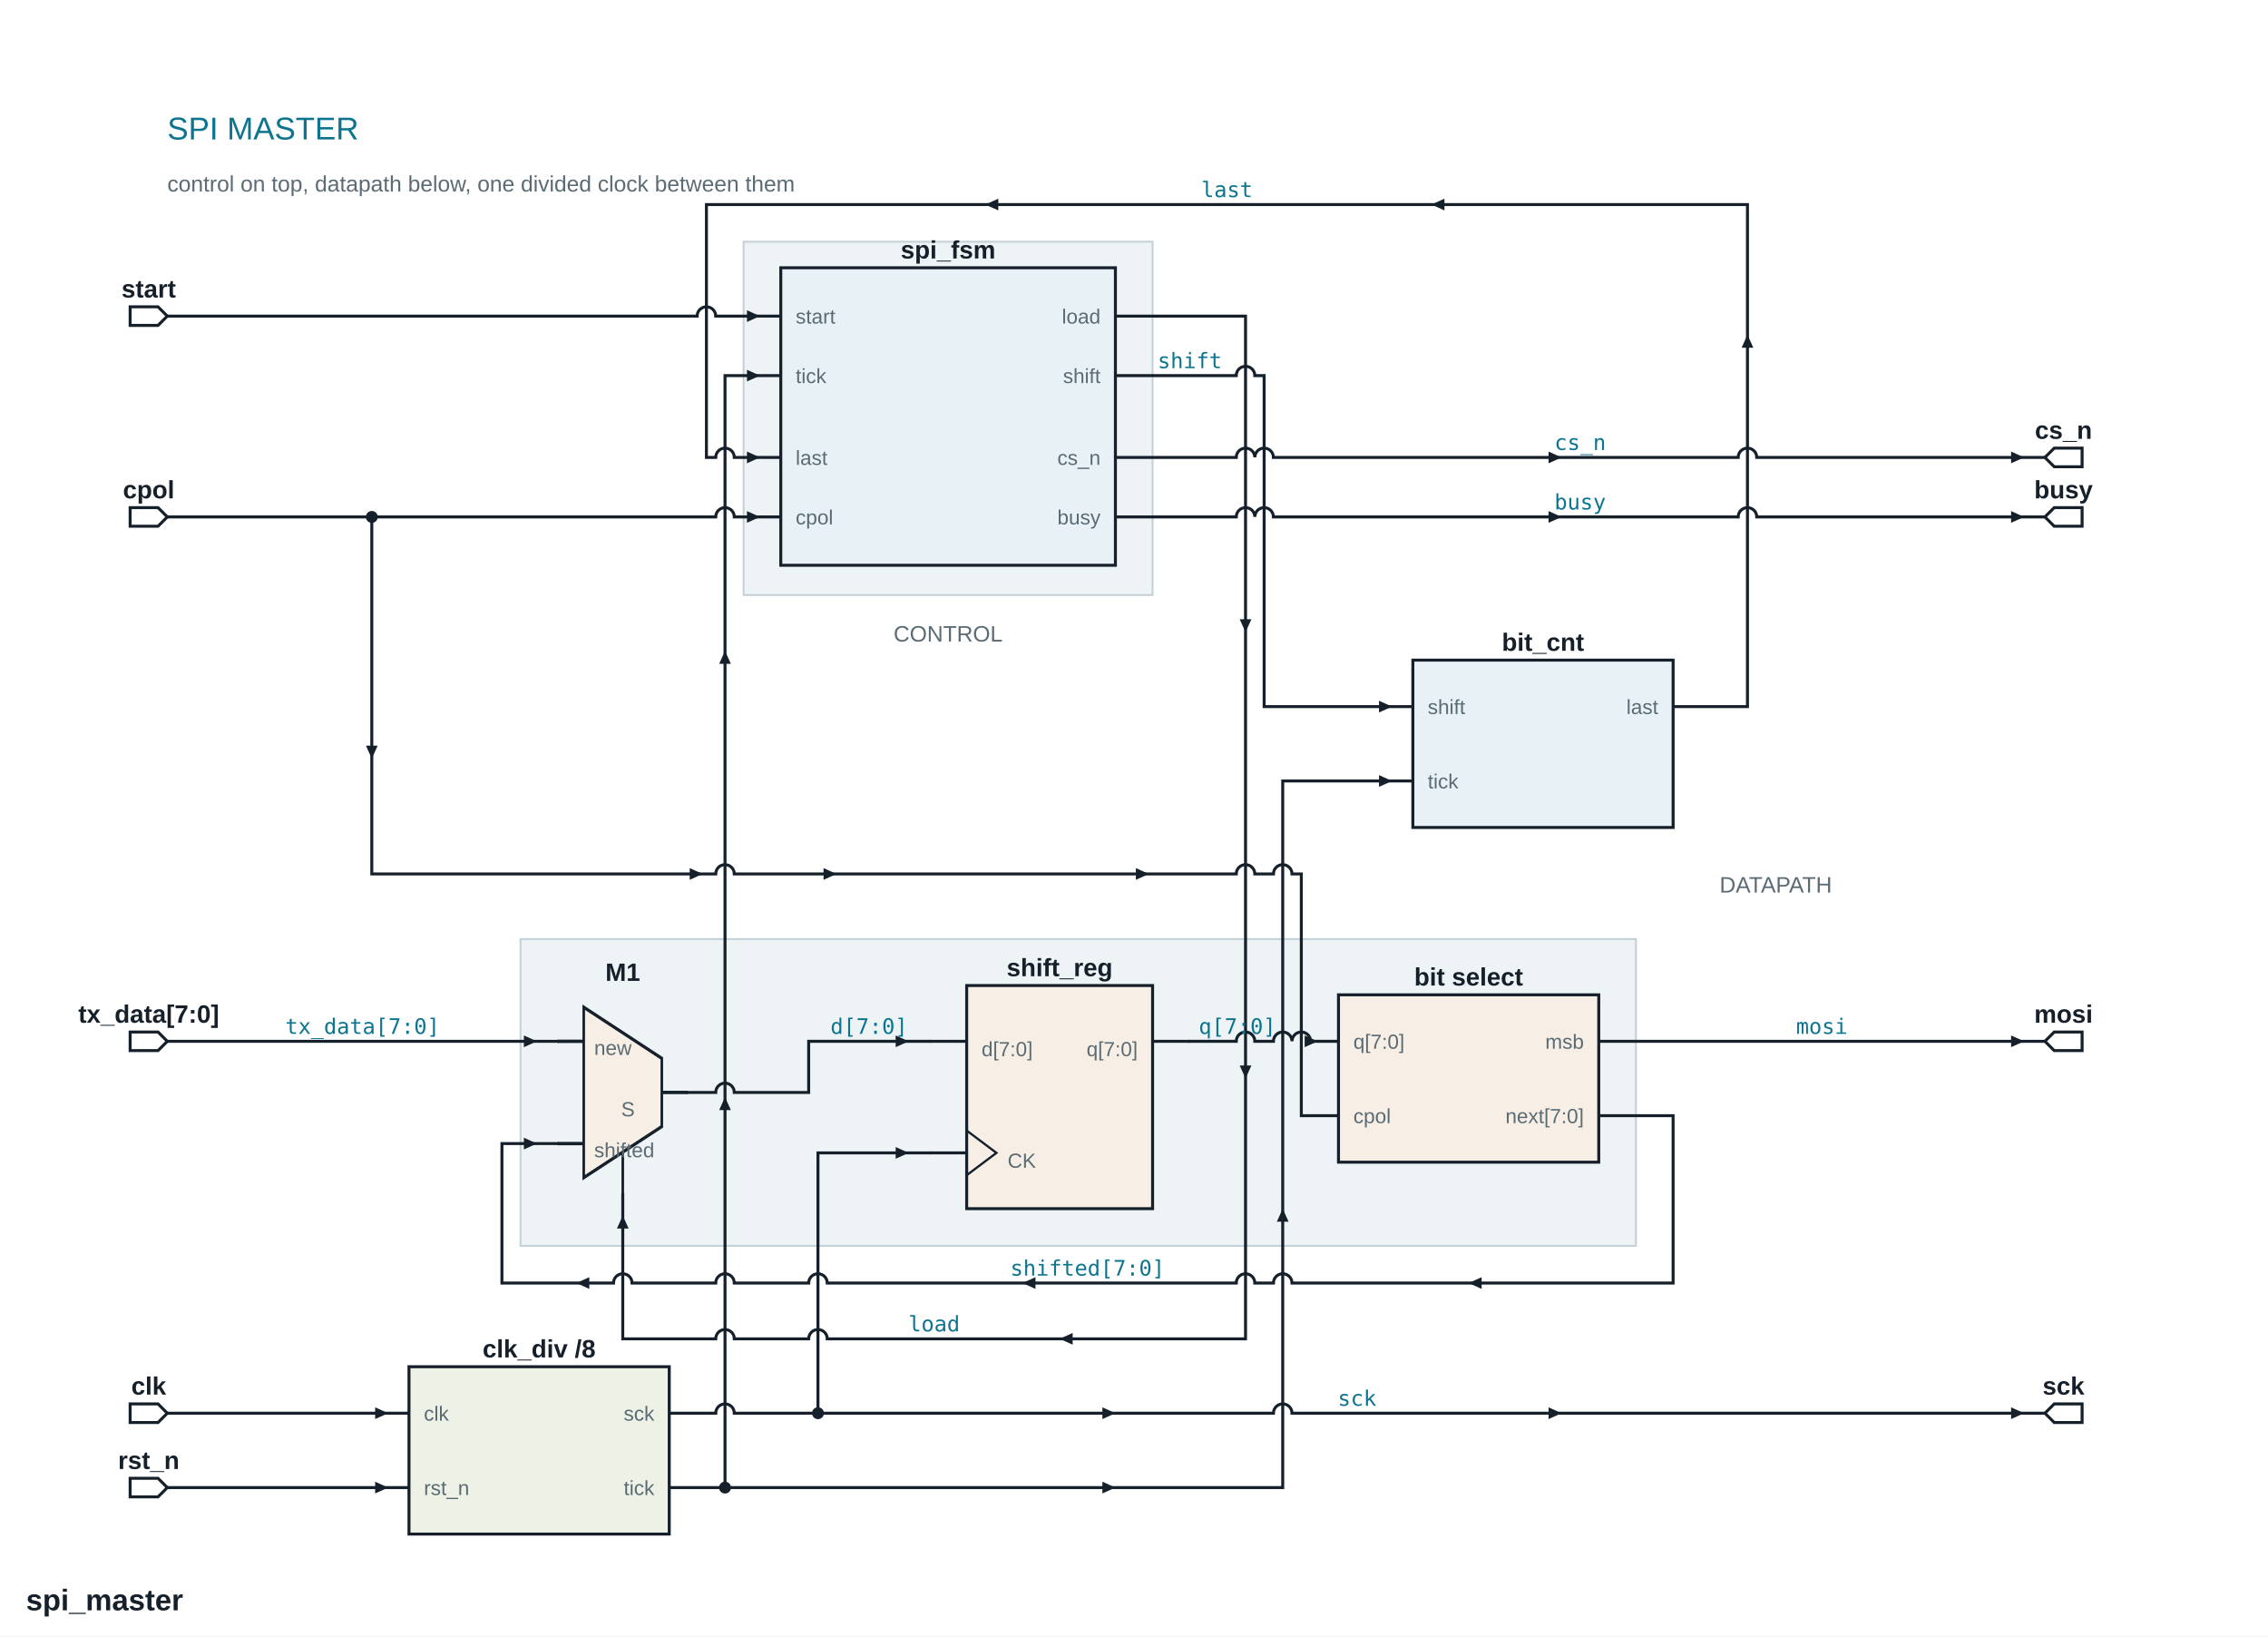
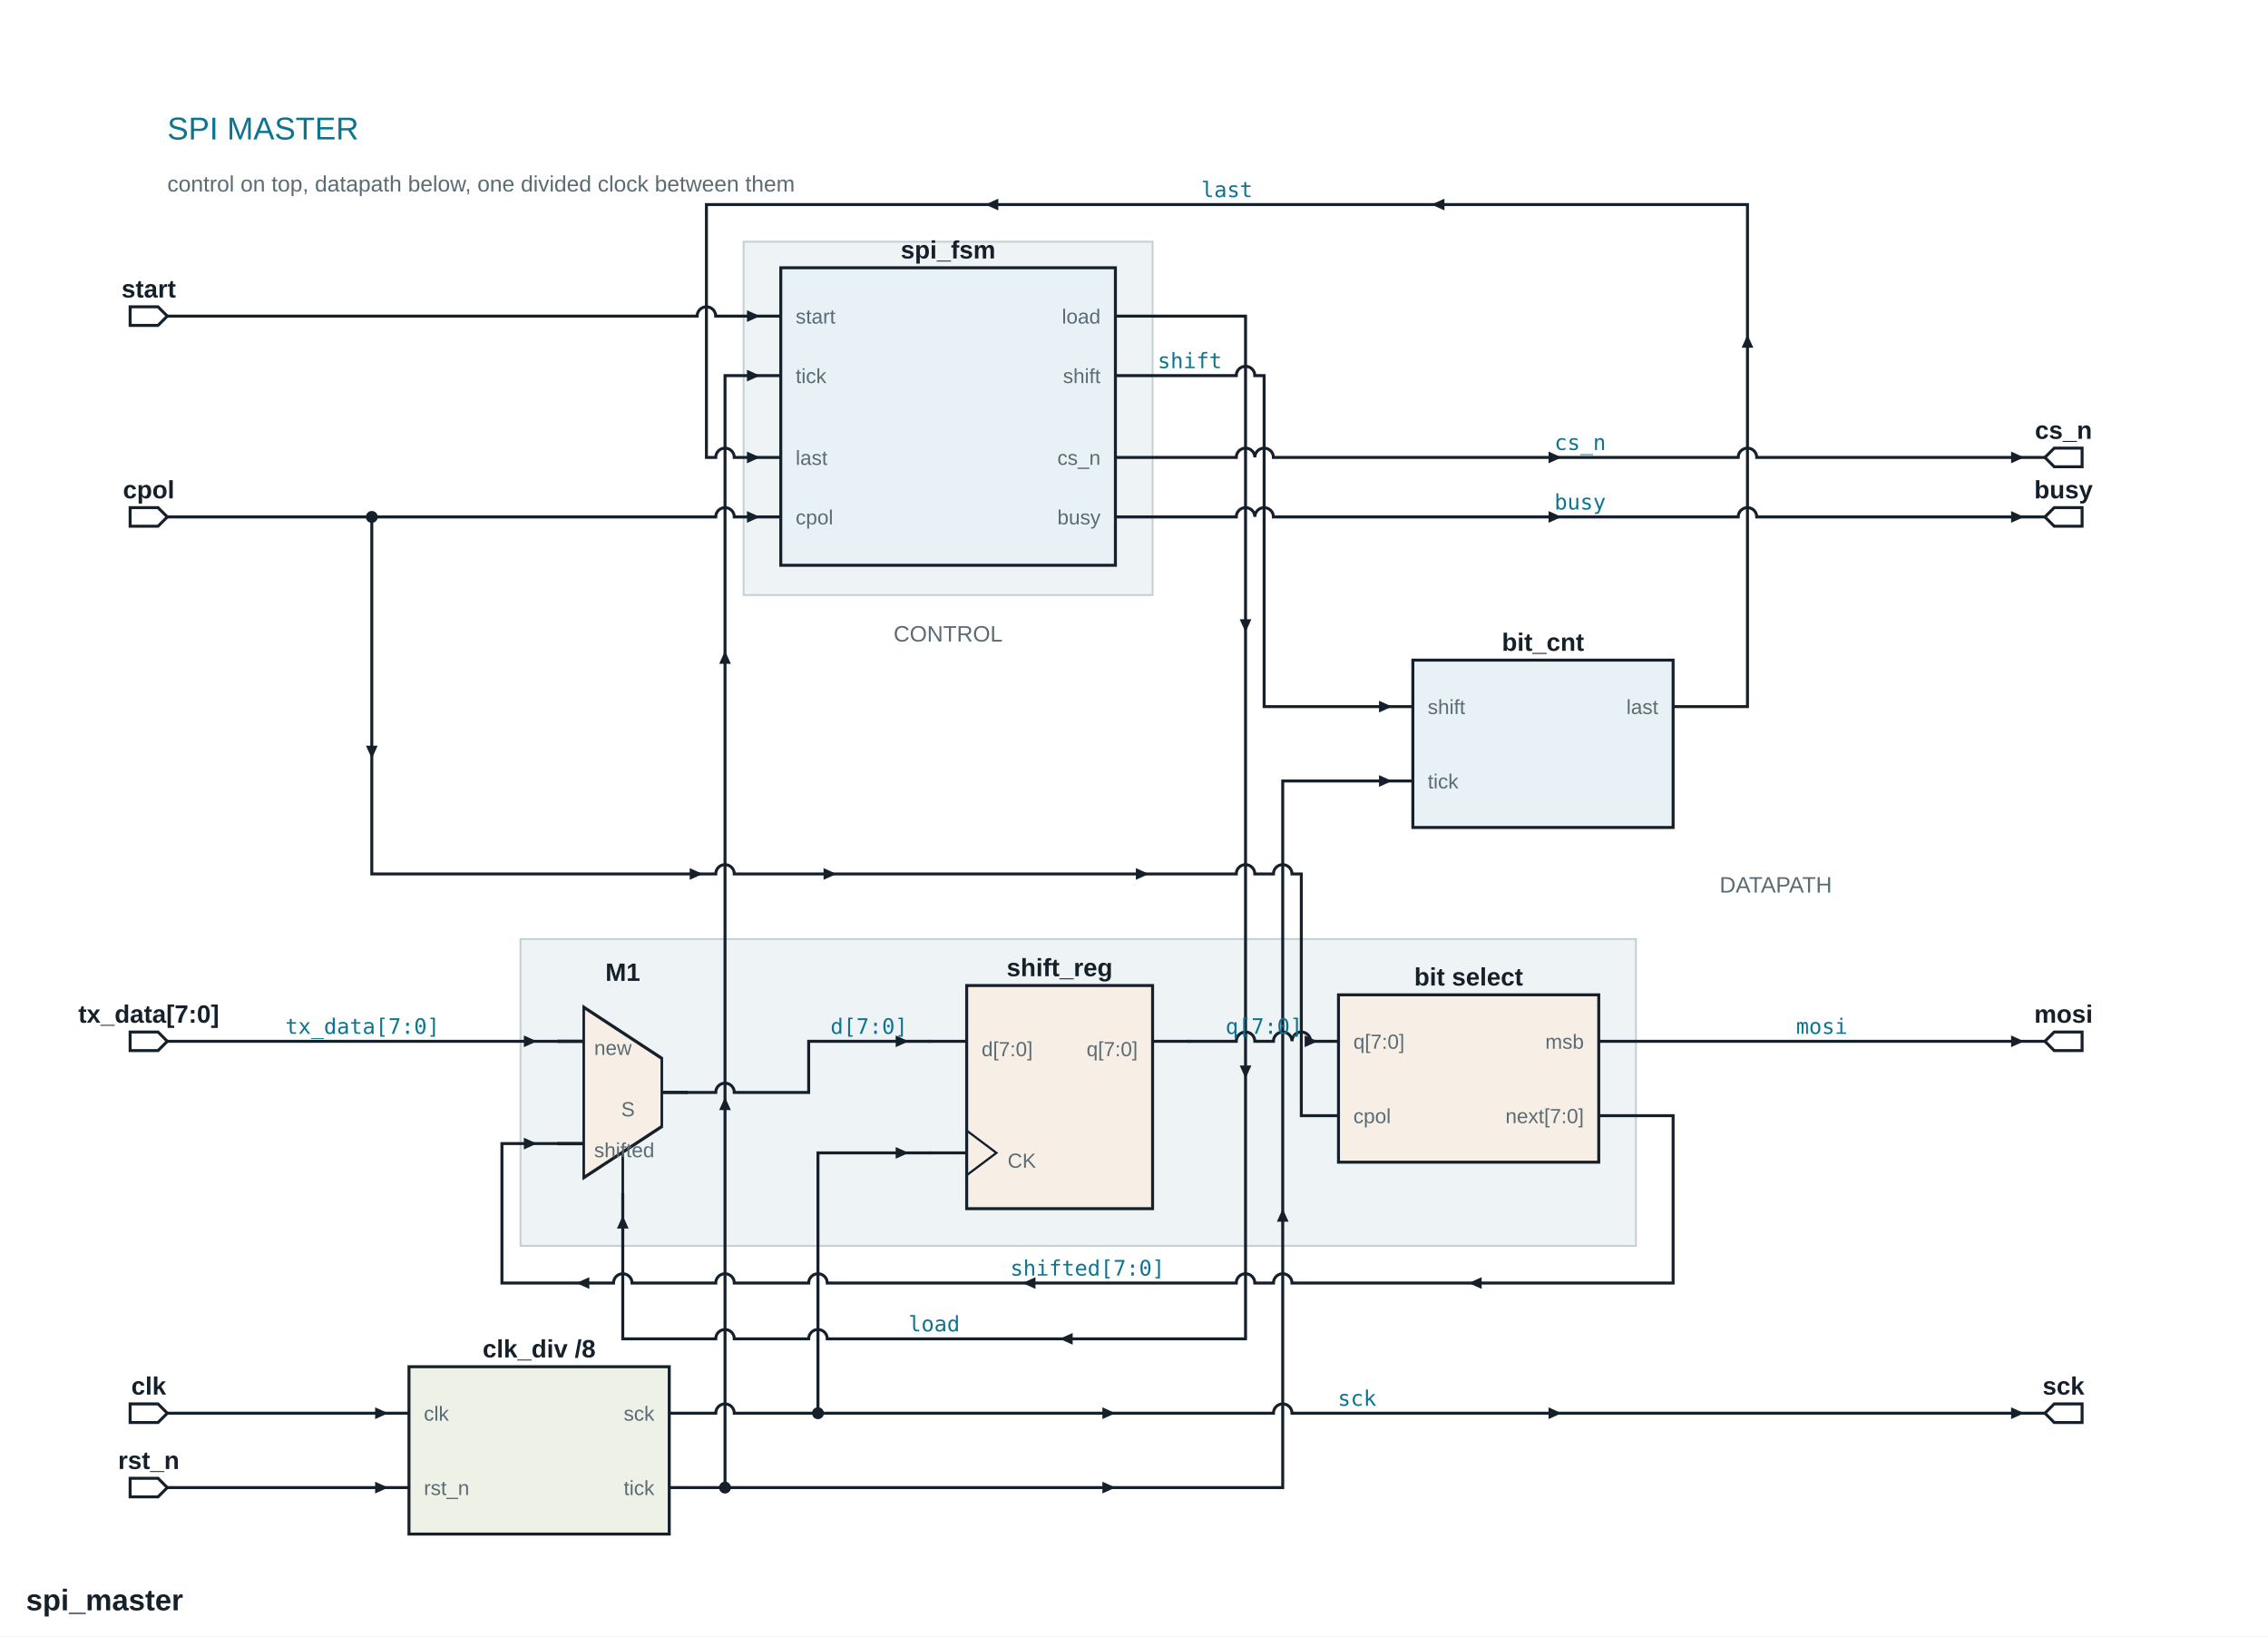
<svg xmlns="http://www.w3.org/2000/svg" width="1220" height="880" viewBox="0 0 1220 880" font-family="'IBM Plex Sans','IBM Plex Sans Text',Arial,Helvetica,sans-serif">
  <rect x="0" y="0" width="1220" height="880" fill="#ffffff" />
  <g class="dl-shapes">
    <rect x="280" y="505" width="600" height="165" fill="#eef4f6" stroke="#c3d0d5" stroke-width="1" />
    <rect x="400" y="130" width="220" height="190" fill="#eef4f6" stroke="#c3d0d5" stroke-width="1" />
    <text x="510" y="345" text-anchor="middle" font-family="'IBM Plex Sans','IBM Plex Sans Text',Arial,Helvetica,sans-serif" font-size="12" fill="#5b6b74">CONTROL</text>
    <text x="925" y="480" text-anchor="start" font-family="'IBM Plex Sans','IBM Plex Sans Text',Arial,Helvetica,sans-serif" font-size="12" fill="#5b6b74">DATAPATH</text>
    <text x="90" y="75" text-anchor="start" font-family="'IBM Plex Sans','IBM Plex Sans Text',Arial,Helvetica,sans-serif" font-size="17" fill="#0d7490">SPI MASTER</text>
    <text x="90" y="103" text-anchor="start" font-family="'IBM Plex Sans','IBM Plex Sans Text',Arial,Helvetica,sans-serif" font-size="12" fill="#5b6b74">control on top, datapath below, one divided clock between them</text>
  </g>
  <g class="dl-nets">
    <path class="dl-net" data-id="n1" d="M90 760 L220 760" fill="none" stroke="#16202b" stroke-width="1.6" stroke-linejoin="miter" stroke-linecap="square" />
    <path class="dl-net" data-id="n2" d="M90 800 L220 800" fill="none" stroke="#16202b" stroke-width="1.6" stroke-linejoin="miter" stroke-linecap="square" />
    <path class="dl-net" data-id="n3" d="M360 760 L385 760 A5 5 0 0 1 395 760 L685 760 A5 5 0 0 1 695 760 L1100 760 M360 760 L385 760 A5 5 0 0 1 395 760 L440 760 L440 620 L500 620" fill="none" stroke="#16202b" stroke-width="1.6" stroke-linejoin="miter" stroke-linecap="square" />
    <path class="dl-net" data-id="n5" d="M360 800 L390 800 L390 202 L420 202 M360 800 L690 800 L690 420 L760 420" fill="none" stroke="#16202b" stroke-width="1.6" stroke-linejoin="miter" stroke-linecap="square" />
    <path class="dl-net" data-id="n7" d="M90 170 L375 170 A5 5 0 0 1 385 170 L420 170" fill="none" stroke="#16202b" stroke-width="1.6" stroke-linejoin="miter" stroke-linecap="square" />
    <path class="dl-net" data-id="n8" d="M90 278 L385 278 A5 5 0 0 1 395 278 L420 278 M90 278 L200 278 L200 470 L385 470 A5 5 0 0 1 395 470 L665 470 A5 5 0 0 1 675 470 L685 470 A5 5 0 0 1 695 470 L700 470 L700 600 L720 600" fill="none" stroke="#16202b" stroke-width="1.6" stroke-linejoin="miter" stroke-linecap="square" />
    <path class="dl-net" data-id="n9" d="M600 246 L665 246 A5 5 0 0 1 675 246 L675 246 A5 5 0 0 1 685 246 L935 246 A5 5 0 0 1 945 246 L1100 246" fill="none" stroke="#16202b" stroke-width="1.6" stroke-linejoin="miter" stroke-linecap="square" />
    <path class="dl-net" data-id="n10" d="M600 278 L665 278 A5 5 0 0 1 675 278 L675 278 A5 5 0 0 1 685 278 L935 278 A5 5 0 0 1 945 278 L1100 278" fill="none" stroke="#16202b" stroke-width="1.6" stroke-linejoin="miter" stroke-linecap="square" />
    <path class="dl-net" data-id="n11" d="M600 202 L665 202 A5 5 0 0 1 675 202 L680 202 L680 380 L760 380" fill="none" stroke="#16202b" stroke-width="1.6" stroke-linejoin="miter" stroke-linecap="square" />
    <path class="dl-net" data-id="n12" d="M900 380 L940 380 L940 110 L380 110 L380 246 L385 246 A5 5 0 0 1 395 246 L420 246" fill="none" stroke="#16202b" stroke-width="1.6" stroke-linejoin="miter" stroke-linecap="square" />
    <path class="dl-net" data-id="n13" d="M600 170 L670 170 L670 720 L445 720 A5 5 0 0 0 435 720 L395 720 A5 5 0 0 0 385 720 L335 720 L335 642.5" fill="none" stroke="#16202b" stroke-width="1.6" stroke-linejoin="miter" stroke-linecap="square" />
    <path class="dl-net" data-id="n14" d="M90 560 L300 560" fill="none" stroke="#16202b" stroke-width="1.6" stroke-linejoin="miter" stroke-linecap="square" />
    <path class="dl-net" data-id="n15" d="M370 587.5 L385 587.5 A5 5 0 0 1 395 587.5 L435 587.5 L435 560 L500 560" fill="none" stroke="#16202b" stroke-width="1.6" stroke-linejoin="miter" stroke-linecap="square" />
    <path class="dl-net" data-id="n16" d="M640 560 L665 560 A5 5 0 0 1 675 560 L685 560 A5 5 0 0 1 695 560 L695 560 A5 5 0 0 1 705 560 L720 560" fill="none" stroke="#16202b" stroke-width="1.6" stroke-linejoin="miter" stroke-linecap="square" />
    <path class="dl-net" data-id="n17" d="M860 560 L1100 560" fill="none" stroke="#16202b" stroke-width="1.6" stroke-linejoin="miter" stroke-linecap="square" />
    <path class="dl-net" data-id="n18" d="M860 600 L900 600 L900 690 L695 690 A5 5 0 0 0 685 690 L675 690 A5 5 0 0 0 665 690 L445 690 A5 5 0 0 0 435 690 L395 690 A5 5 0 0 0 385 690 L340 690 A5 5 0 0 0 330 690 L270 690 L270 615 L300 615" fill="none" stroke="#16202b" stroke-width="1.6" stroke-linejoin="miter" stroke-linecap="square" />
    <text x="730" y="756" text-anchor="middle" font-family="'IBM Plex Mono','DejaVu Sans Mono','Courier New',monospace" font-size="11.5" fill="#0d7490">sck</text>
    <text x="850" y="242" text-anchor="middle" font-family="'IBM Plex Mono','DejaVu Sans Mono','Courier New',monospace" font-size="11.5" fill="#0d7490">cs_n</text>
    <text x="850" y="274" text-anchor="middle" font-family="'IBM Plex Mono','DejaVu Sans Mono','Courier New',monospace" font-size="11.5" fill="#0d7490">busy</text>
    <text x="640" y="198" text-anchor="middle" font-family="'IBM Plex Mono','DejaVu Sans Mono','Courier New',monospace" font-size="11.5" fill="#0d7490">shift</text>
    <text x="660" y="106" text-anchor="middle" font-family="'IBM Plex Mono','DejaVu Sans Mono','Courier New',monospace" font-size="11.5" fill="#0d7490">last</text>
    <text x="502.5" y="716" text-anchor="middle" font-family="'IBM Plex Mono','DejaVu Sans Mono','Courier New',monospace" font-size="11.5" fill="#0d7490">load</text>
    <text x="195" y="556" text-anchor="middle" font-family="'IBM Plex Mono','DejaVu Sans Mono','Courier New',monospace" font-size="11.5" fill="#0d7490">tx_data[7:0]</text>
    <text x="467.5" y="556" text-anchor="middle" font-family="'IBM Plex Mono','DejaVu Sans Mono','Courier New',monospace" font-size="11.5" fill="#0d7490">d[7:0]</text>
-     <text x="665.6" y="556" text-anchor="middle" font-family="'IBM Plex Mono','DejaVu Sans Mono','Courier New',monospace" font-size="11.5" fill="#0d7490">q[7:0]</text>
+     <text x="680" y="556" text-anchor="middle" font-family="'IBM Plex Mono','DejaVu Sans Mono','Courier New',monospace" font-size="11.5" fill="#0d7490">q[7:0]</text>
    <text x="980" y="556" text-anchor="middle" font-family="'IBM Plex Mono','DejaVu Sans Mono','Courier New',monospace" font-size="11.5" fill="#0d7490">mosi</text>
    <text x="585" y="686" text-anchor="middle" font-family="'IBM Plex Mono','DejaVu Sans Mono','Courier New',monospace" font-size="11.5" fill="#0d7490">shifted[7:0]</text>
    <polygon points="208.8,760 201.8,763.15 201.8,756.85" fill="#16202b" />
    <polygon points="208.8,800 201.8,803.15 201.8,796.85" fill="#16202b" />
    <polygon points="600,760 593,763.15 593,756.85" fill="#16202b" />
    <polygon points="840,760 833,763.15 833,756.85" fill="#16202b" />
    <polygon points="1088.8,760 1081.8,763.15 1081.8,756.85" fill="#16202b" />
    <polygon points="488.8,620 481.8,623.15 481.8,616.85" fill="#16202b" />
    <polygon points="390,590 393.15,597 386.85,597" fill="#16202b" />
    <polygon points="390,350 393.15,357 386.85,357" fill="#16202b" />
    <polygon points="408.8,202 401.8,205.15 401.8,198.85" fill="#16202b" />
    <polygon points="600,800 593,803.15 593,796.85" fill="#16202b" />
    <polygon points="690,650 693.15,657 686.85,657" fill="#16202b" />
    <polygon points="748.8,420 741.8,423.15 741.8,416.85" fill="#16202b" />
    <polygon points="408.8,170 401.8,173.15 401.8,166.85" fill="#16202b" />
    <polygon points="408.8,278 401.8,281.15 401.8,274.85" fill="#16202b" />
    <polygon points="200,408 196.85,401 203.15,401" fill="#16202b" />
    <polygon points="378,470 371,473.15 371,466.85" fill="#16202b" />
    <polygon points="618,470 611,473.15 611,466.85" fill="#16202b" />
    <polygon points="450,470 443,473.15 443,466.85" fill="#16202b" />
    <polygon points="840,246 833,249.15 833,242.85" fill="#16202b" />
    <polygon points="1088.8,246 1081.8,249.15 1081.8,242.85" fill="#16202b" />
    <polygon points="840,278 833,281.15 833,274.85" fill="#16202b" />
    <polygon points="1088.8,278 1081.8,281.15 1081.8,274.85" fill="#16202b" />
    <polygon points="748.8,380 741.8,383.15 741.8,376.85" fill="#16202b" />
    <polygon points="940,180 943.15,187 936.85,187" fill="#16202b" />
    <polygon points="770,110 777,106.85 777,113.15" fill="#16202b" />
    <polygon points="530,110 537,106.85 537,113.15" fill="#16202b" />
    <polygon points="408.8,246 401.8,249.15 401.8,242.85" fill="#16202b" />
    <polygon points="670,340 666.85,333 673.15,333" fill="#16202b" />
    <polygon points="670,580 666.85,573 673.15,573" fill="#16202b" />
    <polygon points="570,720 577,716.85 577,723.15" fill="#16202b" />
    <polygon points="335,653.7 338.15,660.7 331.85,660.7" fill="#16202b" />
    <polygon points="288.8,560 281.8,563.15 281.8,556.85" fill="#16202b" />
    <polygon points="488.8,560 481.8,563.15 481.8,556.85" fill="#16202b" />
    <polygon points="708.8,560 701.8,563.15 701.8,556.85" fill="#16202b" />
    <polygon points="1088.8,560 1081.8,563.15 1081.8,556.85" fill="#16202b" />
    <polygon points="790,690 797,686.85 797,693.15" fill="#16202b" />
    <polygon points="550,690 557,686.85 557,693.15" fill="#16202b" />
    <polygon points="310,690 317,686.85 317,693.15" fill="#16202b" />
    <polygon points="288.8,615 281.8,618.15 281.8,611.85" fill="#16202b" />
    <circle cx="200" cy="278" r="3.2" fill="#16202b" />
    <circle cx="390" cy="800" r="3.2" fill="#16202b" />
    <circle cx="440" cy="760" r="3.2" fill="#16202b" />
  </g>
  <g class="dl-cells">
    <g class="dl-cell" data-id="p_clk" data-type="port_in" transform="matrix(1,0,0,1,70,755)">
      <path d="M0 0 H15 L20 5 L15 10 H0 Z" fill="#ffffff" stroke="#16202b" stroke-width="1.6" />
    </g>
    <text x="80" y="750" text-anchor="middle" font-family="'IBM Plex Sans','IBM Plex Sans Text',Arial,Helvetica,sans-serif" font-size="13.5" font-weight="600" fill="#16202b">clk</text>
    <g class="dl-cell" data-id="p_rstn" data-type="port_in" transform="matrix(1,0,0,1,70,795)">
      <path d="M0 0 H15 L20 5 L15 10 H0 Z" fill="#ffffff" stroke="#16202b" stroke-width="1.6" />
    </g>
    <text x="80" y="790" text-anchor="middle" font-family="'IBM Plex Sans','IBM Plex Sans Text',Arial,Helvetica,sans-serif" font-size="13.5" font-weight="600" fill="#16202b">rst_n</text>
    <g class="dl-cell" data-id="div" data-type="block" transform="matrix(1,0,0,1,220,735)">
      <rect x="0" y="0" width="140" height="90" fill="#eef2e6" stroke="#16202b" stroke-width="1.6" />
    </g>
    <text x="228" y="764" text-anchor="start" font-family="'IBM Plex Sans','IBM Plex Sans Text',Arial,Helvetica,sans-serif" font-size="11" fill="#5b6b74">clk</text>
    <text x="228" y="804" text-anchor="start" font-family="'IBM Plex Sans','IBM Plex Sans Text',Arial,Helvetica,sans-serif" font-size="11" fill="#5b6b74">rst_n</text>
    <text x="352" y="764" text-anchor="end" font-family="'IBM Plex Sans','IBM Plex Sans Text',Arial,Helvetica,sans-serif" font-size="11" fill="#5b6b74">sck</text>
    <text x="352" y="804" text-anchor="end" font-family="'IBM Plex Sans','IBM Plex Sans Text',Arial,Helvetica,sans-serif" font-size="11" fill="#5b6b74">tick</text>
    <text x="290" y="730" text-anchor="middle" font-family="'IBM Plex Sans','IBM Plex Sans Text',Arial,Helvetica,sans-serif" font-size="13.5" font-weight="600" fill="#16202b">clk_div /8</text>
    <g class="dl-cell" data-id="p_start" data-type="port_in" transform="matrix(1,0,0,1,70,165)">
      <path d="M0 0 H15 L20 5 L15 10 H0 Z" fill="#ffffff" stroke="#16202b" stroke-width="1.6" />
    </g>
    <text x="80" y="160" text-anchor="middle" font-family="'IBM Plex Sans','IBM Plex Sans Text',Arial,Helvetica,sans-serif" font-size="13.5" font-weight="600" fill="#16202b">start</text>
    <g class="dl-cell" data-id="p_cpol" data-type="port_in" transform="matrix(1,0,0,1,70,273)">
      <path d="M0 0 H15 L20 5 L15 10 H0 Z" fill="#ffffff" stroke="#16202b" stroke-width="1.6" />
    </g>
    <text x="80" y="268" text-anchor="middle" font-family="'IBM Plex Sans','IBM Plex Sans Text',Arial,Helvetica,sans-serif" font-size="13.5" font-weight="600" fill="#16202b">cpol</text>
    <g class="dl-cell" data-id="fsm" data-type="block8" transform="matrix(1,0,0,1,420,144)">
      <rect x="0" y="0" width="180" height="160" fill="#e8f2f6" stroke="#16202b" stroke-width="1.6" />
    </g>
    <text x="428" y="174" text-anchor="start" font-family="'IBM Plex Sans','IBM Plex Sans Text',Arial,Helvetica,sans-serif" font-size="11" fill="#5b6b74">start</text>
    <text x="428" y="206" text-anchor="start" font-family="'IBM Plex Sans','IBM Plex Sans Text',Arial,Helvetica,sans-serif" font-size="11" fill="#5b6b74">tick</text>
    <text x="428" y="250" text-anchor="start" font-family="'IBM Plex Sans','IBM Plex Sans Text',Arial,Helvetica,sans-serif" font-size="11" fill="#5b6b74">last</text>
    <text x="428" y="282" text-anchor="start" font-family="'IBM Plex Sans','IBM Plex Sans Text',Arial,Helvetica,sans-serif" font-size="11" fill="#5b6b74">cpol</text>
    <text x="592" y="174" text-anchor="end" font-family="'IBM Plex Sans','IBM Plex Sans Text',Arial,Helvetica,sans-serif" font-size="11" fill="#5b6b74">load</text>
    <text x="592" y="206" text-anchor="end" font-family="'IBM Plex Sans','IBM Plex Sans Text',Arial,Helvetica,sans-serif" font-size="11" fill="#5b6b74">shift</text>
    <text x="592" y="250" text-anchor="end" font-family="'IBM Plex Sans','IBM Plex Sans Text',Arial,Helvetica,sans-serif" font-size="11" fill="#5b6b74">cs_n</text>
    <text x="592" y="282" text-anchor="end" font-family="'IBM Plex Sans','IBM Plex Sans Text',Arial,Helvetica,sans-serif" font-size="11" fill="#5b6b74">busy</text>
    <text x="510" y="139" text-anchor="middle" font-family="'IBM Plex Sans','IBM Plex Sans Text',Arial,Helvetica,sans-serif" font-size="13.5" font-weight="600" fill="#16202b">spi_fsm</text>
    <g class="dl-cell" data-id="cnt" data-type="block" transform="matrix(1,0,0,1,760,355)">
      <rect x="0" y="0" width="140" height="90" fill="#e8f2f6" stroke="#16202b" stroke-width="1.6" />
    </g>
    <text x="768" y="384" text-anchor="start" font-family="'IBM Plex Sans','IBM Plex Sans Text',Arial,Helvetica,sans-serif" font-size="11" fill="#5b6b74">shift</text>
    <text x="768" y="424" text-anchor="start" font-family="'IBM Plex Sans','IBM Plex Sans Text',Arial,Helvetica,sans-serif" font-size="11" fill="#5b6b74">tick</text>
    <text x="892" y="384" text-anchor="end" font-family="'IBM Plex Sans','IBM Plex Sans Text',Arial,Helvetica,sans-serif" font-size="11" fill="#5b6b74">last</text>
    <text x="830" y="350" text-anchor="middle" font-family="'IBM Plex Sans','IBM Plex Sans Text',Arial,Helvetica,sans-serif" font-size="13.5" font-weight="600" fill="#16202b">bit_cnt</text>
    <g class="dl-cell" data-id="p_tx" data-type="port_in" transform="matrix(1,0,0,1,70,555)">
      <path d="M0 0 H15 L20 5 L15 10 H0 Z" fill="#ffffff" stroke="#16202b" stroke-width="1.6" />
    </g>
    <text x="80" y="550" text-anchor="middle" font-family="'IBM Plex Sans','IBM Plex Sans Text',Arial,Helvetica,sans-serif" font-size="13.5" font-weight="600" fill="#16202b">tx_data[7:0]</text>
    <g class="dl-cell" data-id="m1" data-type="mux2w" transform="matrix(1.4,0,0,1.8333,300,532.5)">
      <line x1="0" y1="15" x2="10" y2="15" stroke="#16202b" stroke-width="0.99" />
      <line x1="0" y1="45" x2="10" y2="45" stroke="#16202b" stroke-width="0.99" />
      <polygon points="10,5 40,20 40,40 10,55" fill="#f7efe6" stroke="#16202b" stroke-width="0.99" />
      <line x1="40" y1="30" x2="50" y2="30" stroke="#16202b" stroke-width="0.99" />
      <line x1="25" y1="47.5" x2="25" y2="60" stroke="#16202b" stroke-width="0.99" />
    </g>
    <text x="319.6" y="567.333" text-anchor="start" font-family="'IBM Plex Sans','IBM Plex Sans Text',Arial,Helvetica,sans-serif" font-size="11" fill="#5b6b74">new</text>
    <text x="319.6" y="622.333" text-anchor="start" font-family="'IBM Plex Sans','IBM Plex Sans Text',Arial,Helvetica,sans-serif" font-size="11" fill="#5b6b74">shifted</text>
    <text x="337.8" y="600.333" text-anchor="middle" font-family="'IBM Plex Sans','IBM Plex Sans Text',Arial,Helvetica,sans-serif" font-size="11" fill="#5b6b74">S</text>
    <text x="335" y="527.5" text-anchor="middle" font-family="'IBM Plex Sans','IBM Plex Sans Text',Arial,Helvetica,sans-serif" font-size="13.5" font-weight="600" fill="#16202b">M1</text>
    <g class="dl-cell" data-id="shr" data-type="reg" transform="matrix(2,0,0,2,500,530)">
      <line x1="0" y1="15" x2="10" y2="15" stroke="#16202b" stroke-width="0.8" />
      <line x1="0" y1="45" x2="10" y2="45" stroke="#16202b" stroke-width="0.8" />
      <rect x="10" y="0" width="50" height="60" fill="#f7efe6" stroke="#16202b" stroke-width="0.8" />
      <path d="M10 39 L18 45 L10 51" fill="none" stroke="#16202b" stroke-width="0.6" />
      <line x1="60" y1="15" x2="70" y2="15" stroke="#16202b" stroke-width="0.8" />
    </g>
    <text x="528" y="568" text-anchor="start" font-family="'IBM Plex Sans','IBM Plex Sans Text',Arial,Helvetica,sans-serif" font-size="11" fill="#5b6b74">d[7:0]</text>
    <text x="542" y="628" text-anchor="start" font-family="'IBM Plex Sans','IBM Plex Sans Text',Arial,Helvetica,sans-serif" font-size="11" fill="#5b6b74">CK</text>
    <text x="612" y="568" text-anchor="end" font-family="'IBM Plex Sans','IBM Plex Sans Text',Arial,Helvetica,sans-serif" font-size="11" fill="#5b6b74">q[7:0]</text>
    <text x="570" y="525" text-anchor="middle" font-family="'IBM Plex Sans','IBM Plex Sans Text',Arial,Helvetica,sans-serif" font-size="13.5" font-weight="600" fill="#16202b">shift_reg</text>
    <g class="dl-cell" data-id="bitsel" data-type="block" transform="matrix(1,0,0,1,720,535)">
      <rect x="0" y="0" width="140" height="90" fill="#f7efe6" stroke="#16202b" stroke-width="1.6" />
    </g>
    <text x="728" y="564" text-anchor="start" font-family="'IBM Plex Sans','IBM Plex Sans Text',Arial,Helvetica,sans-serif" font-size="11" fill="#5b6b74">q[7:0]</text>
    <text x="728" y="604" text-anchor="start" font-family="'IBM Plex Sans','IBM Plex Sans Text',Arial,Helvetica,sans-serif" font-size="11" fill="#5b6b74">cpol</text>
    <text x="852" y="564" text-anchor="end" font-family="'IBM Plex Sans','IBM Plex Sans Text',Arial,Helvetica,sans-serif" font-size="11" fill="#5b6b74">msb</text>
    <text x="852" y="604" text-anchor="end" font-family="'IBM Plex Sans','IBM Plex Sans Text',Arial,Helvetica,sans-serif" font-size="11" fill="#5b6b74">next[7:0]</text>
    <text x="790" y="530" text-anchor="middle" font-family="'IBM Plex Sans','IBM Plex Sans Text',Arial,Helvetica,sans-serif" font-size="13.5" font-weight="600" fill="#16202b">bit select</text>
    <g class="dl-cell" data-id="p_cs" data-type="port_out" transform="matrix(1,0,0,1,1100,241)">
      <path d="M20 0 H5 L0 5 L5 10 H20 Z" fill="#ffffff" stroke="#16202b" stroke-width="1.6" />
    </g>
    <text x="1110" y="236" text-anchor="middle" font-family="'IBM Plex Sans','IBM Plex Sans Text',Arial,Helvetica,sans-serif" font-size="13.5" font-weight="600" fill="#16202b">cs_n</text>
    <g class="dl-cell" data-id="p_busy" data-type="port_out" transform="matrix(1,0,0,1,1100,273)">
      <path d="M20 0 H5 L0 5 L5 10 H20 Z" fill="#ffffff" stroke="#16202b" stroke-width="1.6" />
    </g>
    <text x="1110" y="268" text-anchor="middle" font-family="'IBM Plex Sans','IBM Plex Sans Text',Arial,Helvetica,sans-serif" font-size="13.5" font-weight="600" fill="#16202b">busy</text>
    <g class="dl-cell" data-id="p_mosi" data-type="port_out" transform="matrix(1,0,0,1,1100,555)">
      <path d="M20 0 H5 L0 5 L5 10 H20 Z" fill="#ffffff" stroke="#16202b" stroke-width="1.6" />
    </g>
    <text x="1110" y="550" text-anchor="middle" font-family="'IBM Plex Sans','IBM Plex Sans Text',Arial,Helvetica,sans-serif" font-size="13.5" font-weight="600" fill="#16202b">mosi</text>
    <g class="dl-cell" data-id="p_sck" data-type="port_out" transform="matrix(1,0,0,1,1100,755)">
      <path d="M20 0 H5 L0 5 L5 10 H20 Z" fill="#ffffff" stroke="#16202b" stroke-width="1.6" />
    </g>
    <text x="1110" y="750" text-anchor="middle" font-family="'IBM Plex Sans','IBM Plex Sans Text',Arial,Helvetica,sans-serif" font-size="13.5" font-weight="600" fill="#16202b">sck</text>
  </g>
  <text x="14" y="866" font-family="'IBM Plex Sans','IBM Plex Sans Text',Arial,Helvetica,sans-serif" font-size="16" font-weight="600" fill="#16202b">spi_master</text>
</svg>
